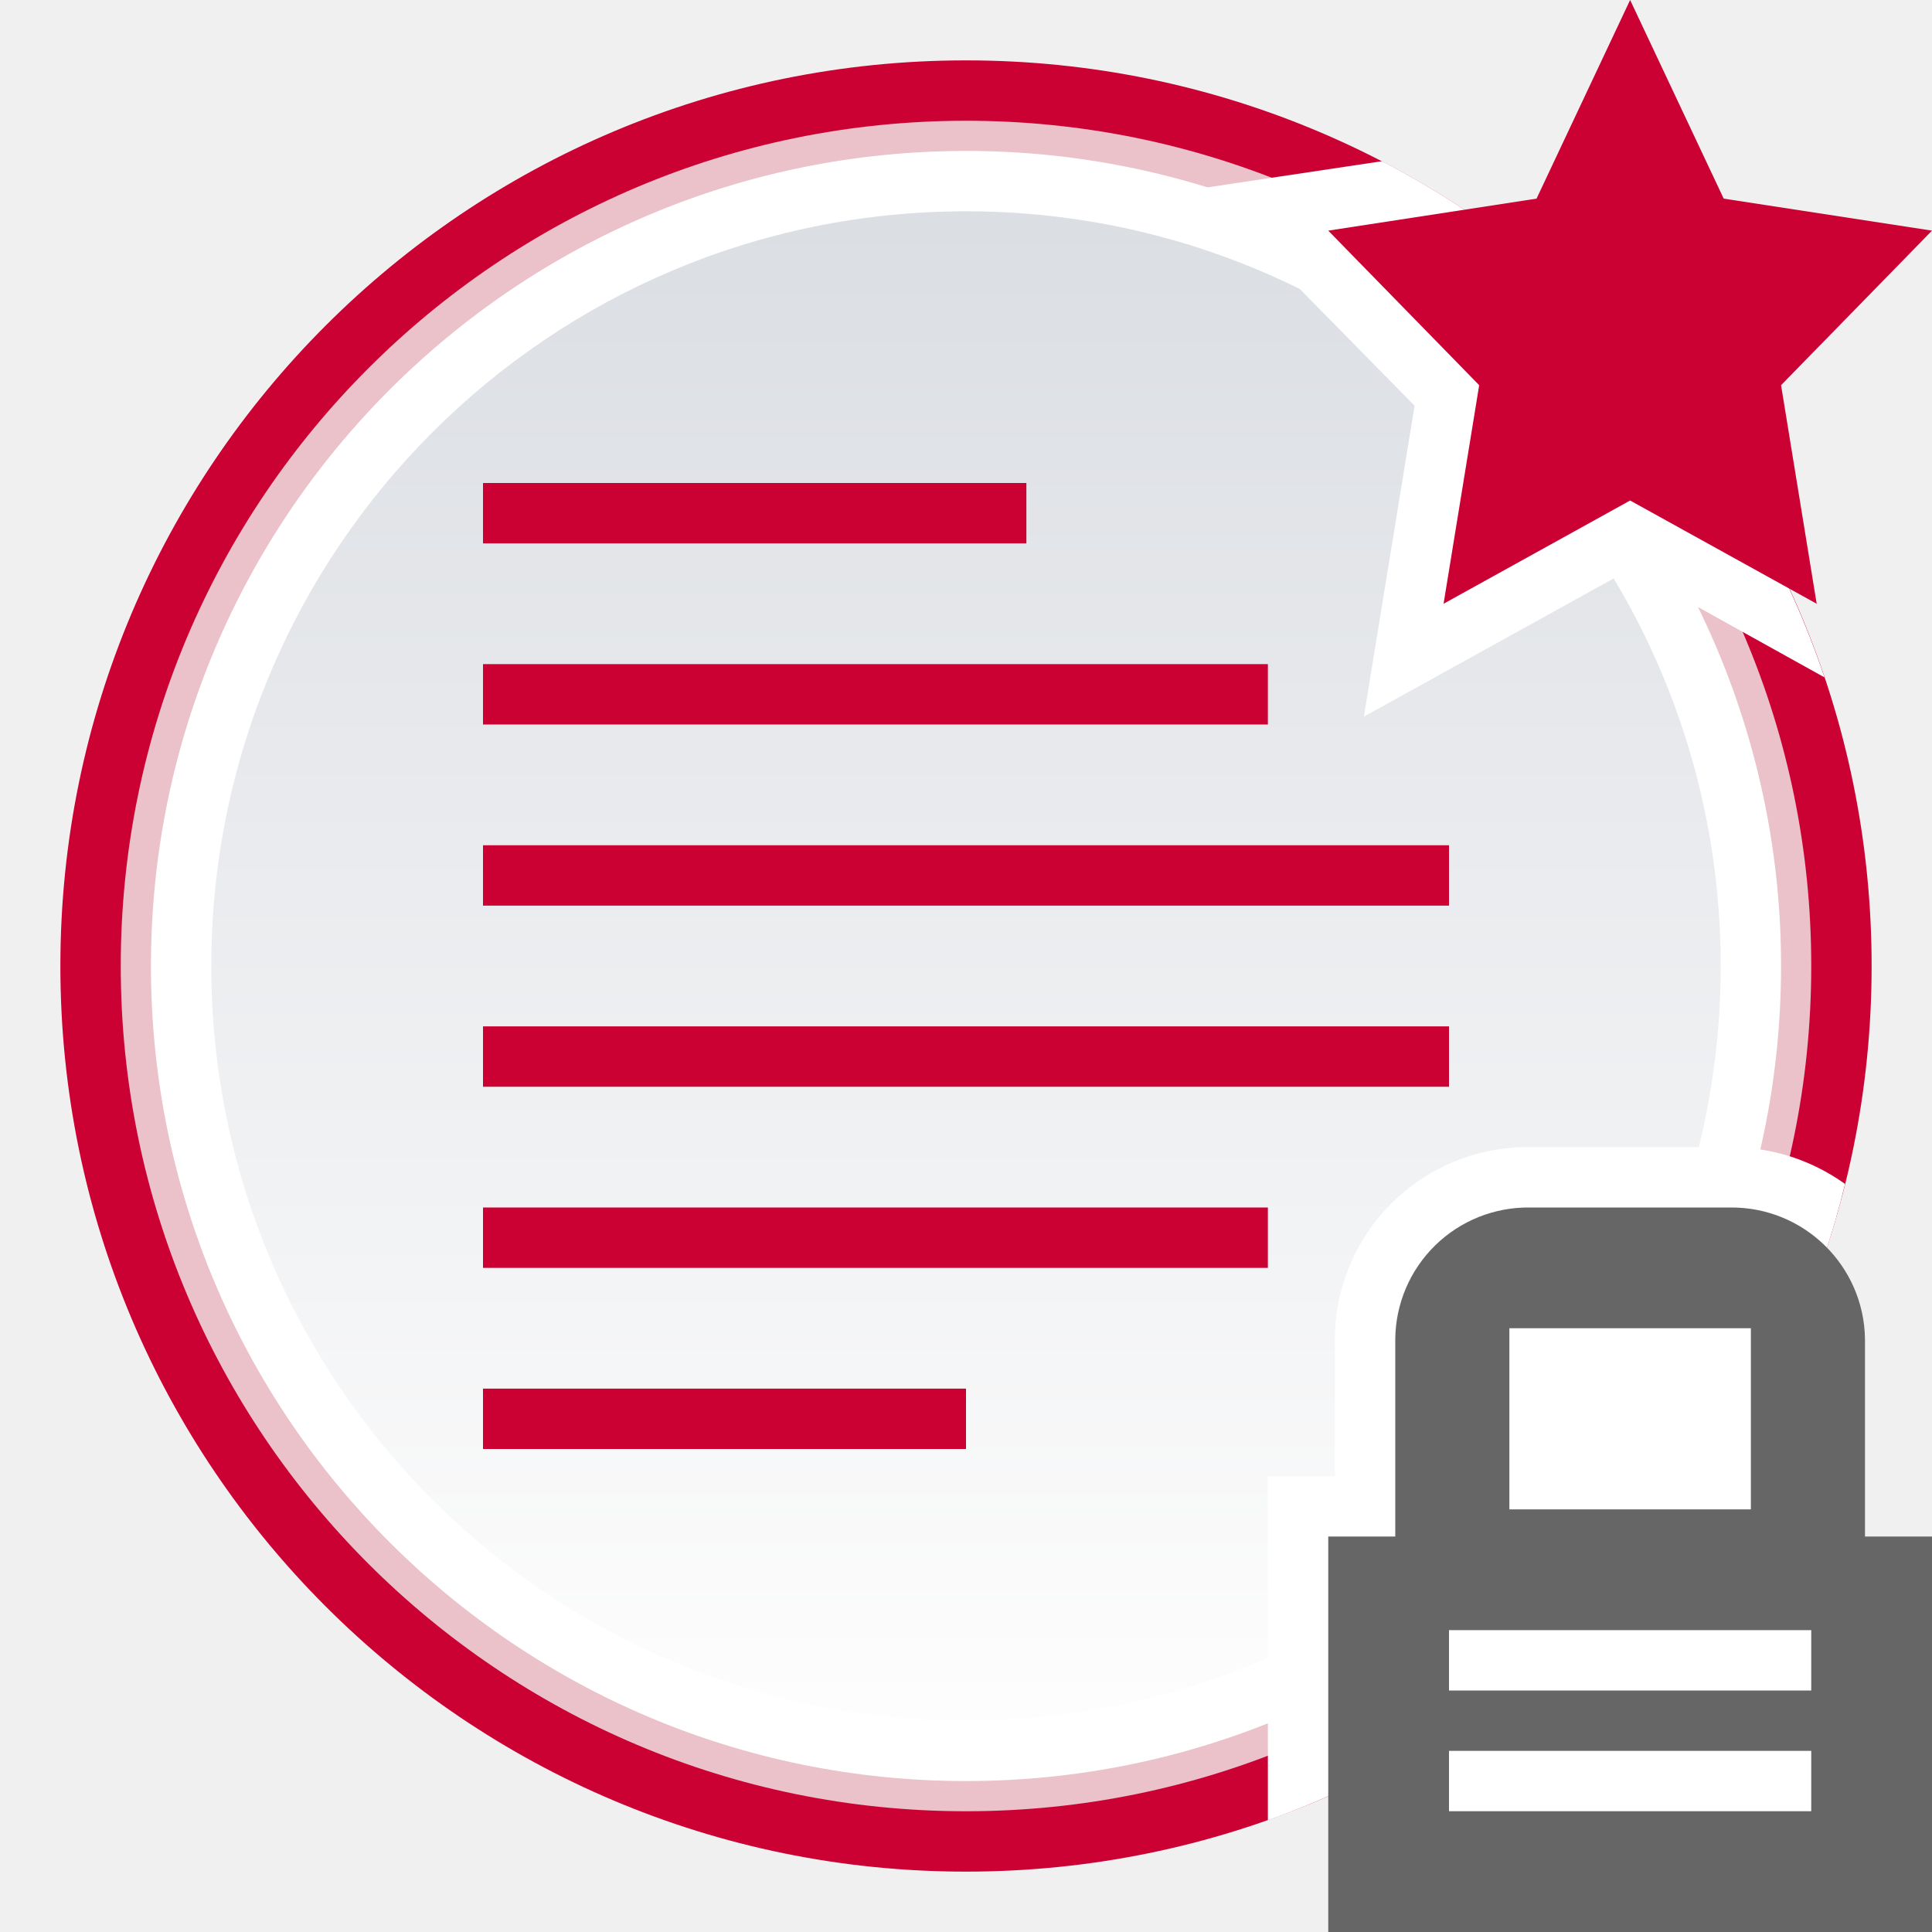
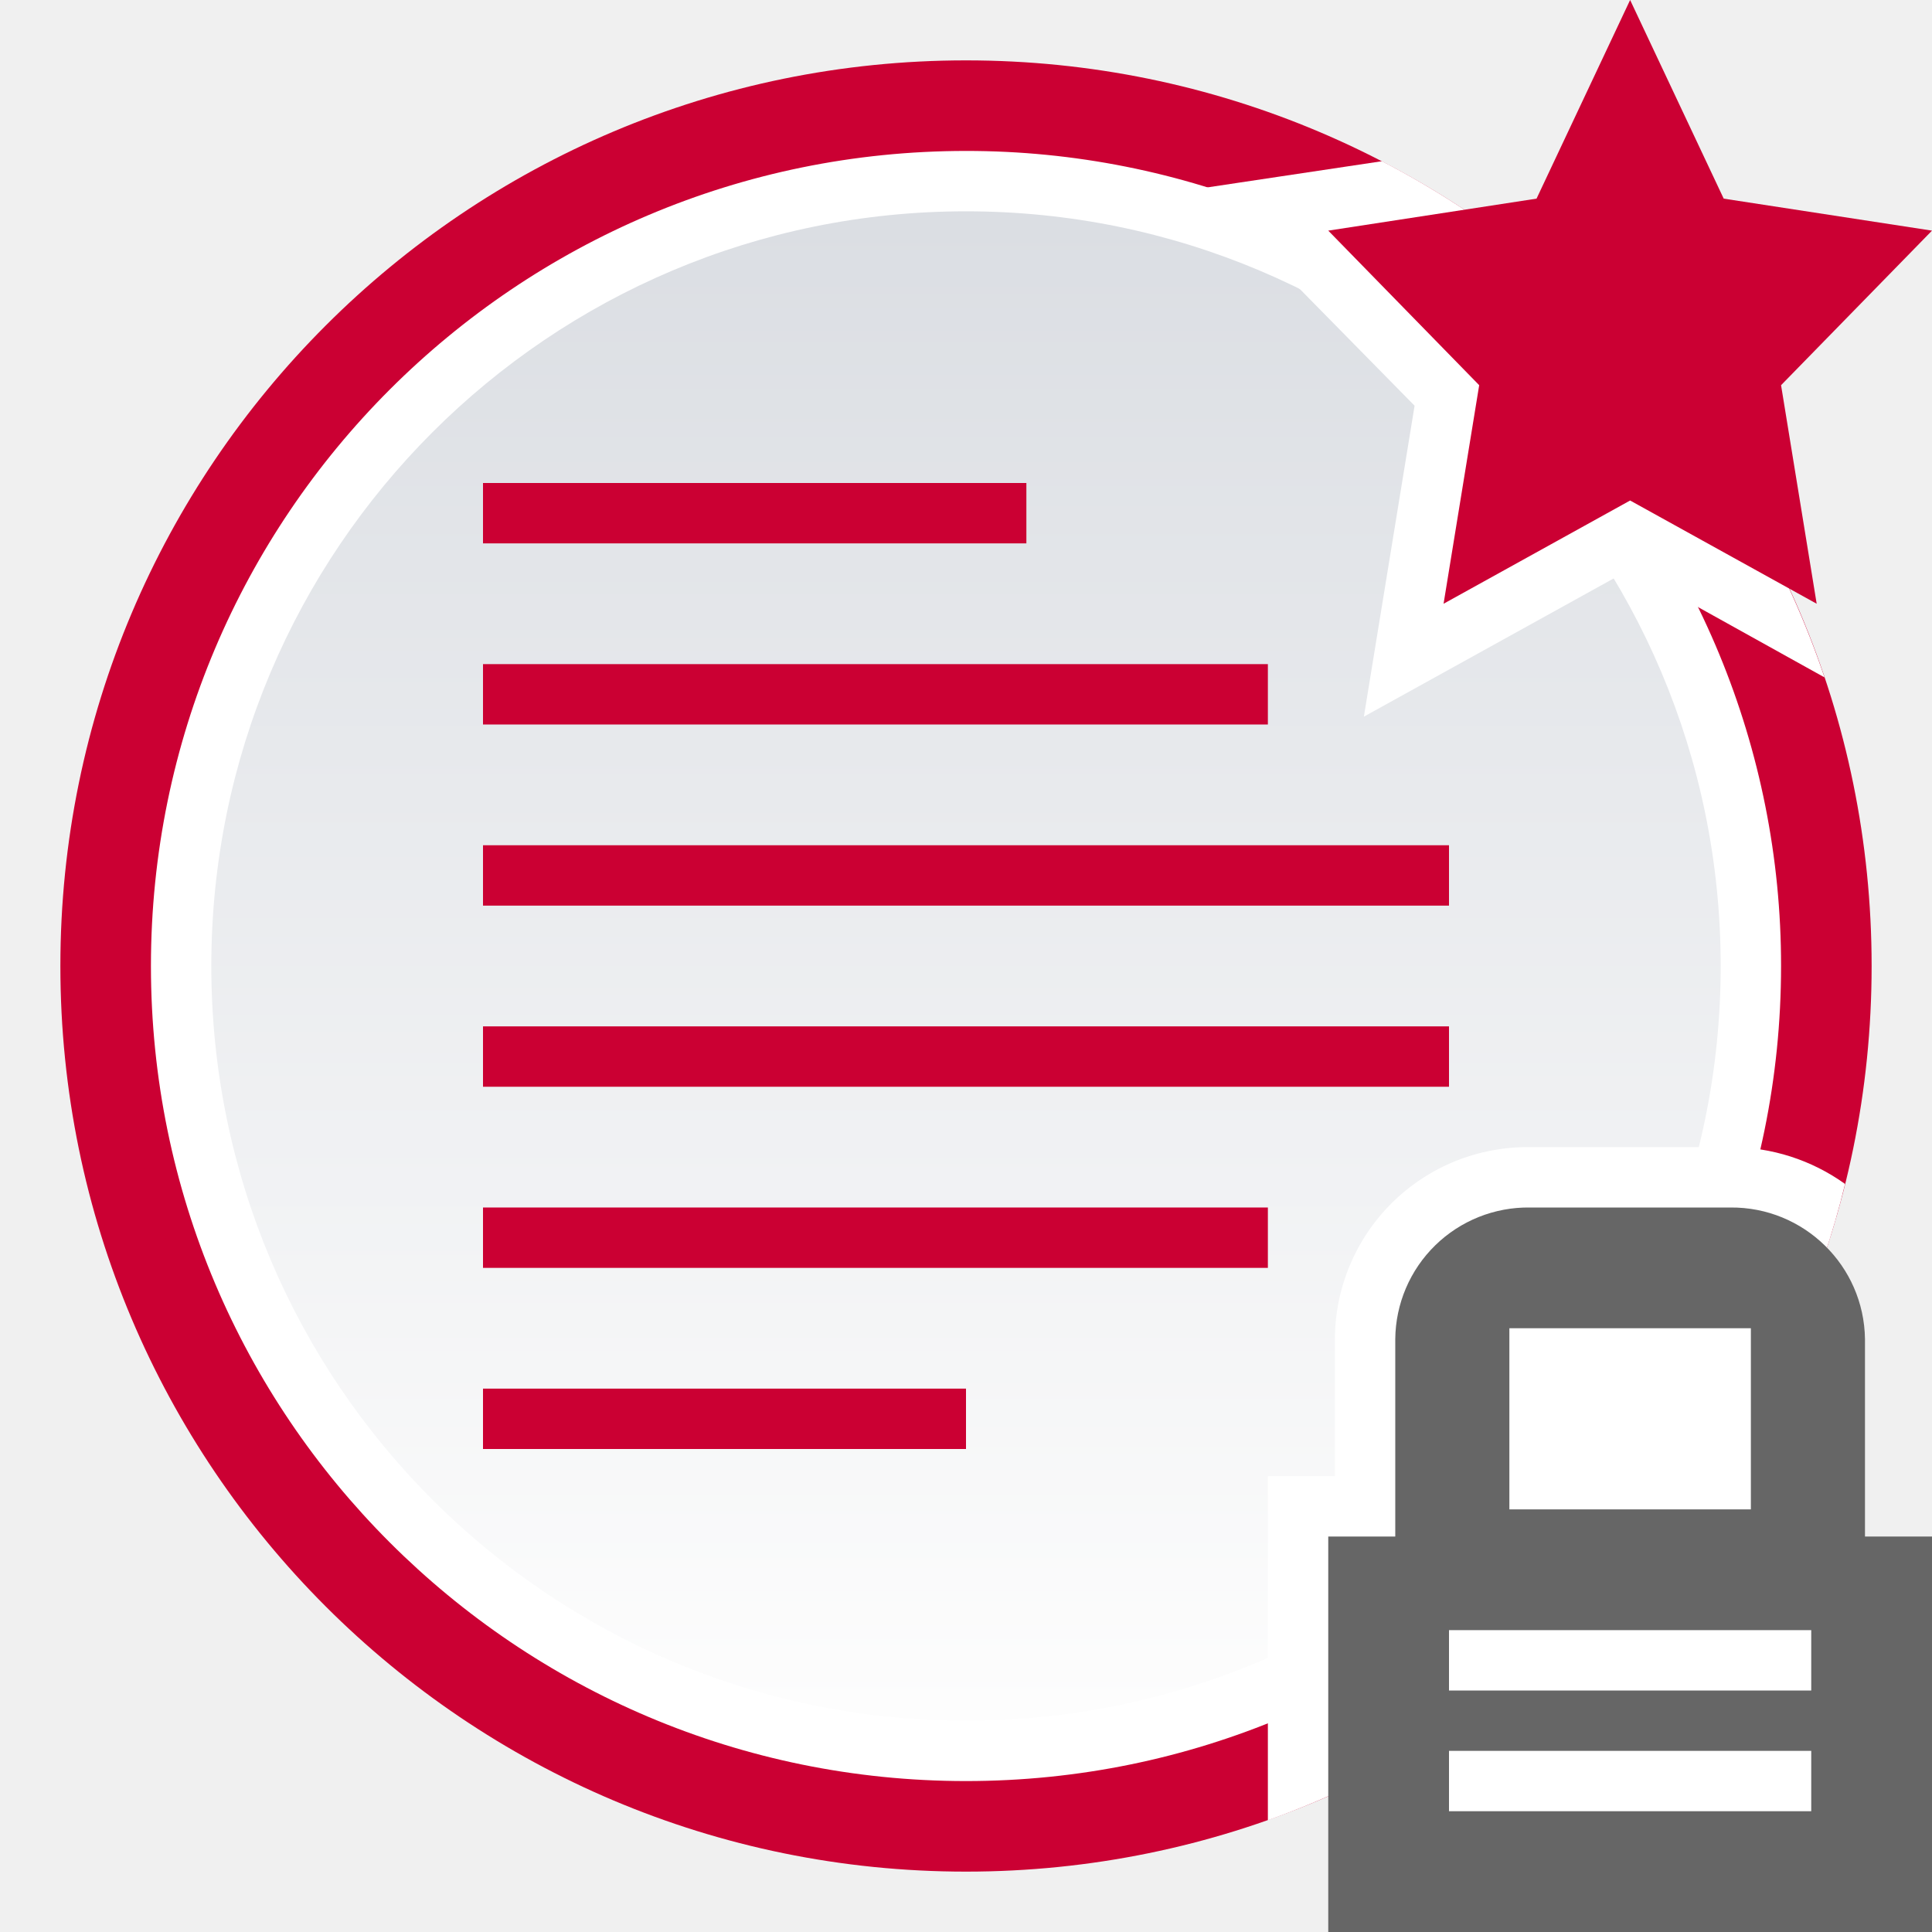
<svg xmlns="http://www.w3.org/2000/svg" width="32" height="32" viewBox="0 0 32 32">
  <defs>
    <style>.cls-1 {
        fill: none;
      }

      .cls-2, .cls-6 {
        fill: #cb0033;
      }

      .cls-3 {
-         fill: #ebc1ca;
+         fill: #cb0033;
      }

      .cls-4, .cls-7 {
        fill: #fff;
      }

      .cls-5 {
        fill: url(#Nepojmenovaný_přechod_24);
      }

      .cls-6, .cls-7, .cls-8 {
        fill-rule: evenodd;
      }

      .cls-8 {
        fill: #666;
      }</style>
    <linearGradient id="Nepojmenovaný_přechod_24" x1="-29.34" x2="-29.34" y1="33.92" y2="32.92" data-name="Nepojmenovaný přechod 24" gradientTransform="matrix(25 0 0 -25 749.5 851.5)" gradientUnits="userSpaceOnUse">
      <stop stop-color="#dbdee3" offset="0" />
      <stop stop-color="#fdfdfd" offset="1" />
    </linearGradient>
  </defs>
  <g id="Vrstva_2" data-name="Vrstva 2">
    <g id="Vrstva_1-2" data-name="Vrstva 1">
      <g id="unread">
        <g id="topic_unread_locked_mine" data-name="topic unread locked mine">
          <path class="cls-1" d="M0,0H32V32H0Z" />
          <path class="cls-2" d="M31,16A15,15,0,1,1,16,1,15,15,0,0,1,31,16" />
          <path class="cls-3" d="M30,16A14,14,0,1,1,16,2,14,14,0,0,1,30,16" />
          <path class="cls-4" d="M29.5,16A13.5,13.5,0,1,1,16,2.5,13.49,13.49,0,0,1,29.5,16" />
          <path class="cls-5" d="M28.5,16A12.5,12.5,0,1,1,16,3.5,12.5,12.5,0,0,1,28.5,16" />
          <path class="cls-6" d="M17,9H8V8h9ZM8,12H21V11H8Zm16,3H8V14H24ZM8,18H24V17H8Zm13,3H8V20H21Zm-5,3H8V23h8Z" />
          <g id="star-copy-25">
            <path class="cls-7" d="M23.43,6.72l-.84,5.15L27,9.43l3.22,1.79a15.07,15.07,0,0,0-7.33-8.55l-3,.45Z" />
            <path class="cls-2" d="M27,8.29,30.09,10,29.5,6.38,32,3.82l-3.45-.53L27,0,25.45,3.29,22,3.82l2.5,2.56L23.91,10Z" />
          </g>
          <g id="lock-copy-21">
            <path class="cls-4" d="M21,30.15v-5.7h1.11V22.18A3.19,3.19,0,0,1,25.34,19h3.32a3.26,3.26,0,0,1,1.9.61A14,14,0,0,1,29.75,22H30v8H24V28.69a15.42,15.42,0,0,1-3,1.46Z" />
            <path class="cls-8" d="M30.89,22.18v3.27H32V32H22V25.45h1.11V22.18A2.2,2.2,0,0,1,25.34,20h3.32A2.21,2.21,0,0,1,30.89,22.18ZM25,22h4v3H25Zm-1,5v1h6V27Zm0,2v1h6V29Z" />
          </g>
        </g>
      </g>
    </g>
  </g>
</svg>
